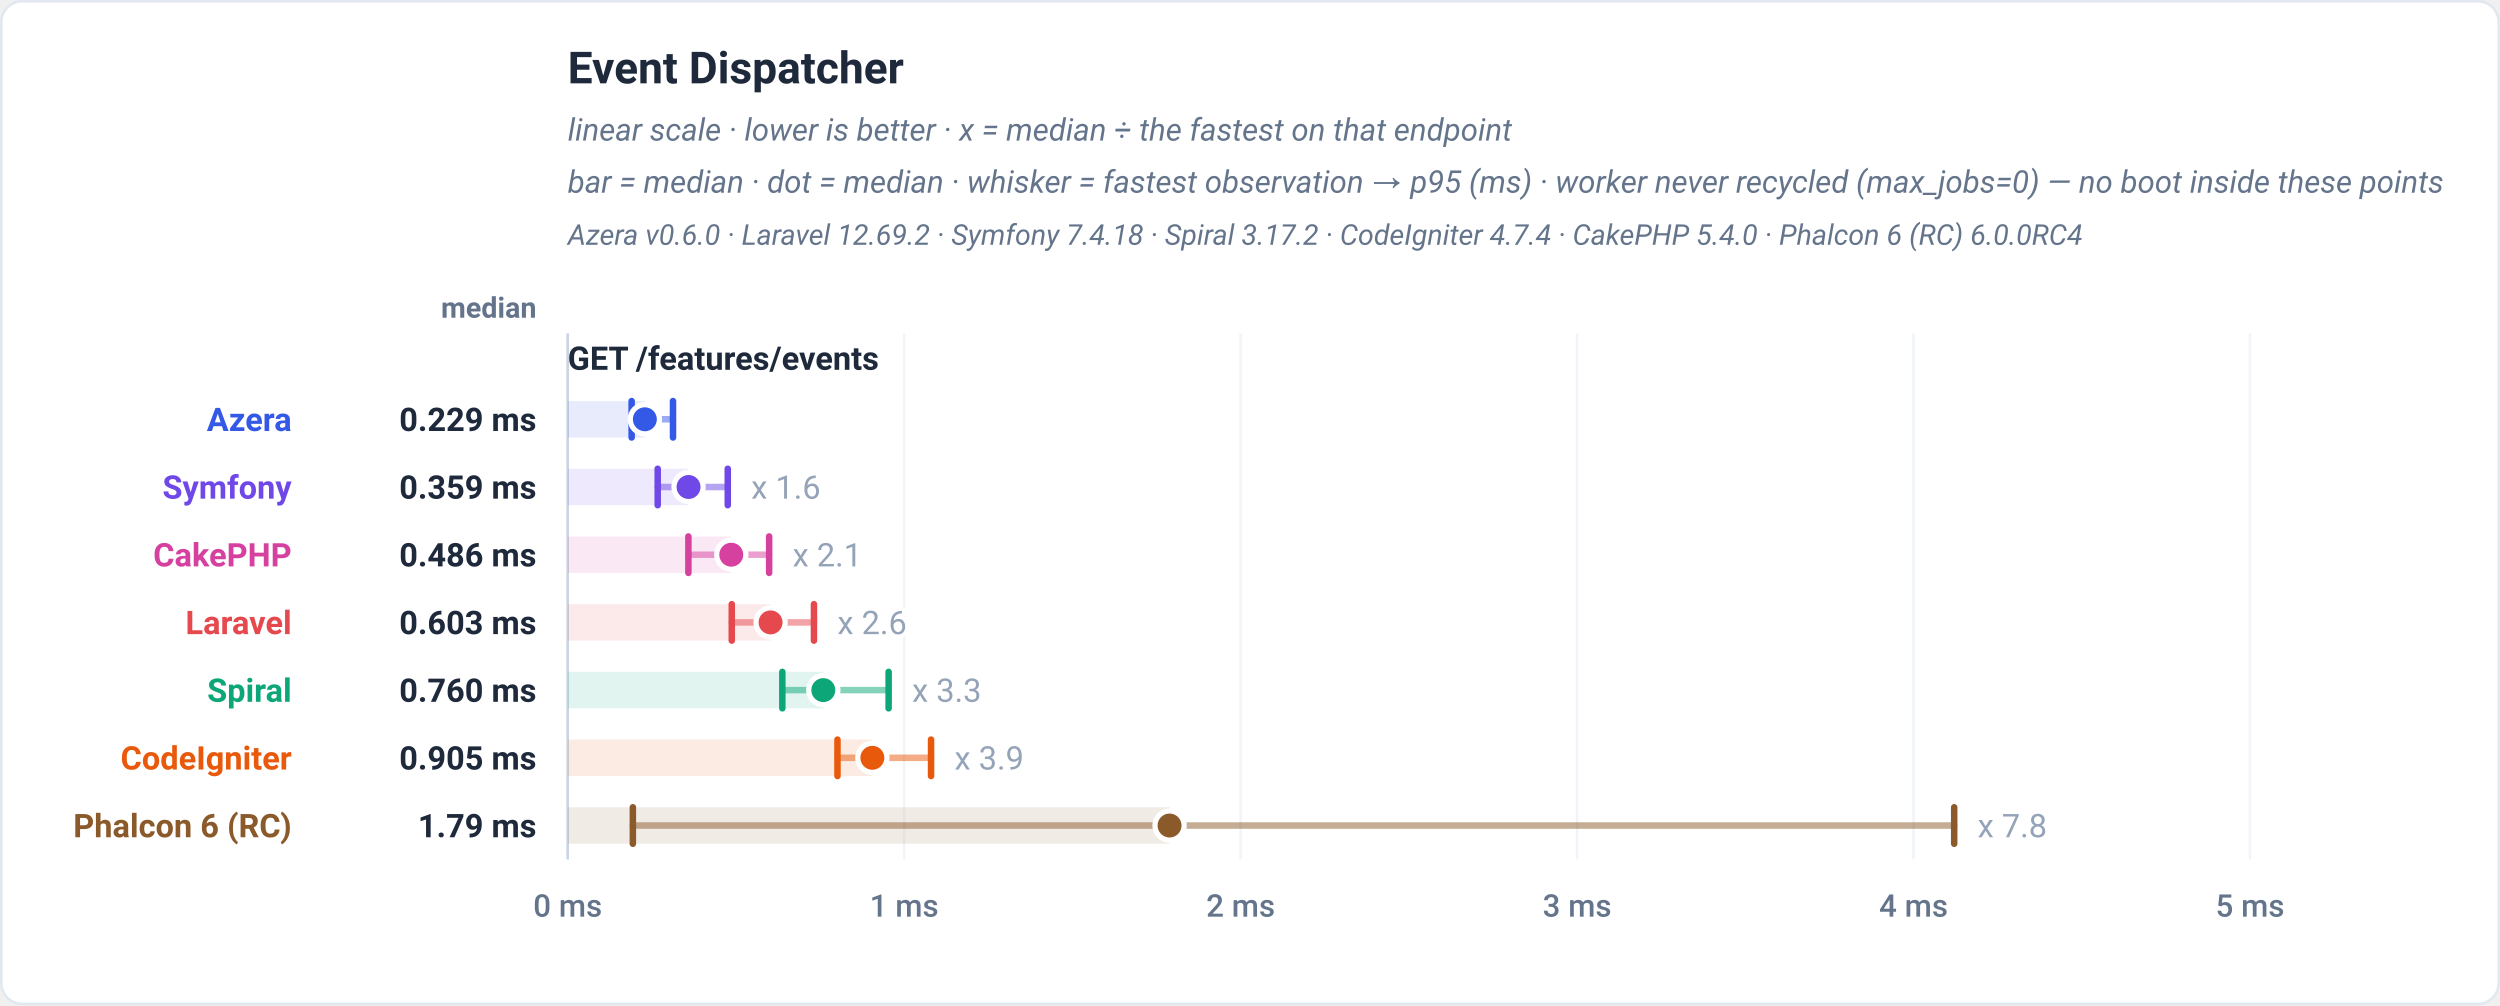
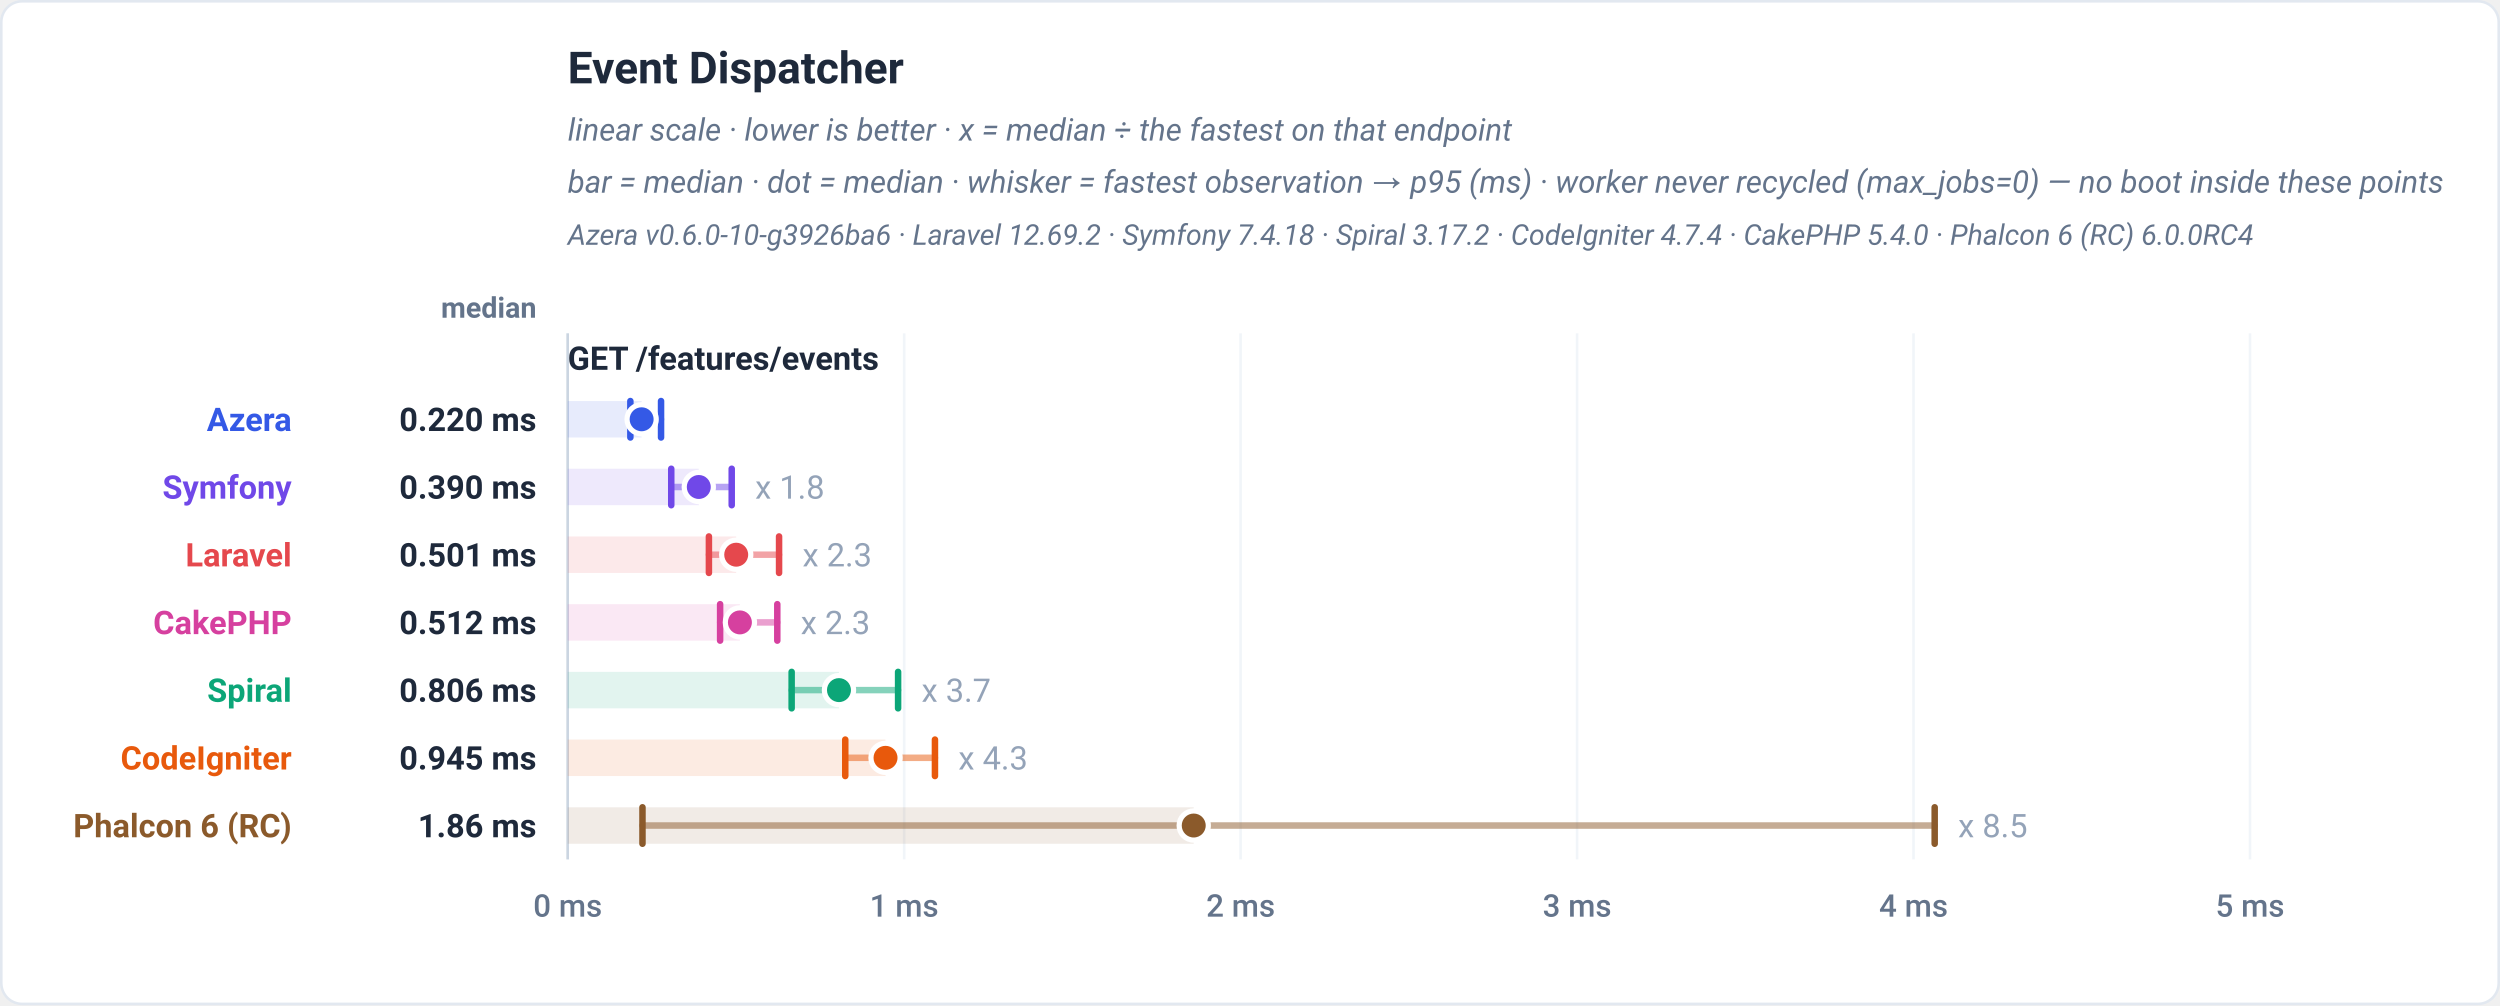
<svg xmlns="http://www.w3.org/2000/svg" viewBox="0 0 960 386" width="960" height="386" role="img" font-family="-apple-system,BlinkMacSystemFont,'Segoe UI',Roboto,Helvetica,Arial,sans-serif">
  <rect x="0.5" y="0.5" width="959" height="385" rx="8" fill="#ffffff" stroke="#e2e8f0" />
  <text x="218" y="32" font-family="-apple-system,BlinkMacSystemFont,'Segoe UI',Roboto,Helvetica,Arial,sans-serif" font-size="17" font-weight="700" fill="#1e293b" text-anchor="start">Event Dispatcher</text>
  <text x="218" y="54" font-family="-apple-system,BlinkMacSystemFont,'Segoe UI',Roboto,Helvetica,Arial,sans-serif" font-size="12" font-weight="400" fill="#64748b" text-anchor="start" font-style="italic">linear scale · lower is better · x = median ÷ the fastest on that endpoint</text>
  <text x="218" y="74" font-family="-apple-system,BlinkMacSystemFont,'Segoe UI',Roboto,Helvetica,Arial,sans-serif" font-size="12" font-weight="400" fill="#64748b" text-anchor="start" font-style="italic">bar = median · dot = median · whisker = fastest observation → p95 (ms) · worker never recycled (max_jobs=0) — no boot inside these points</text>
-   <text x="218" y="94" font-family="-apple-system,BlinkMacSystemFont,'Segoe UI',Roboto,Helvetica,Arial,sans-serif" font-size="11" font-weight="400" fill="#64748b" text-anchor="start" font-style="italic">Azera v0.6.0 · Laravel 12.69.2 · Symfony 7.4.18 · Spiral 3.17.2 · CodeIgniter 4.7.4 · CakePHP 5.4.0 · Phalcon 6 (RC) 6.0.0RC4</text>
+   <text x="218" y="94" font-family="-apple-system,BlinkMacSystemFont,'Segoe UI',Roboto,Helvetica,Arial,sans-serif" font-size="11" font-weight="400" fill="#64748b" text-anchor="start" font-style="italic">Azera v0.6.0-10-g3926ba6 · Laravel 12.69.2 · Symfony 7.4.18 · Spiral 3.17.2 · CodeIgniter 4.7.4 · CakePHP 5.4.0 · Phalcon 6 (RC) 6.0.0RC4</text>
  <text x="206" y="122" font-family="-apple-system,BlinkMacSystemFont,'Segoe UI',Roboto,Helvetica,Arial,sans-serif" font-size="11" font-weight="600" fill="#64748b" text-anchor="end">median</text>
  <line x1="218" y1="128" x2="218" y2="330" stroke="#f1f5f9" stroke-width="1" />
  <text x="218" y="352" font-family="-apple-system,BlinkMacSystemFont,'Segoe UI',Roboto,Helvetica,Arial,sans-serif" font-size="12" font-weight="500" fill="#64748b" text-anchor="middle">0 ms</text>
  <line x1="347.2" y1="128" x2="347.2" y2="330" stroke="#f1f5f9" stroke-width="1" />
  <text x="347.2" y="352" font-family="-apple-system,BlinkMacSystemFont,'Segoe UI',Roboto,Helvetica,Arial,sans-serif" font-size="12" font-weight="500" fill="#64748b" text-anchor="middle">1 ms</text>
  <line x1="476.4" y1="128" x2="476.4" y2="330" stroke="#f1f5f9" stroke-width="1" />
  <text x="476.4" y="352" font-family="-apple-system,BlinkMacSystemFont,'Segoe UI',Roboto,Helvetica,Arial,sans-serif" font-size="12" font-weight="500" fill="#64748b" text-anchor="middle">2 ms</text>
  <line x1="605.6" y1="128" x2="605.6" y2="330" stroke="#f1f5f9" stroke-width="1" />
  <text x="605.6" y="352" font-family="-apple-system,BlinkMacSystemFont,'Segoe UI',Roboto,Helvetica,Arial,sans-serif" font-size="12" font-weight="500" fill="#64748b" text-anchor="middle">3 ms</text>
  <line x1="734.8" y1="128" x2="734.8" y2="330" stroke="#f1f5f9" stroke-width="1" />
  <text x="734.8" y="352" font-family="-apple-system,BlinkMacSystemFont,'Segoe UI',Roboto,Helvetica,Arial,sans-serif" font-size="12" font-weight="500" fill="#64748b" text-anchor="middle">4 ms</text>
  <line x1="864" y1="128" x2="864" y2="330" stroke="#f1f5f9" stroke-width="1" />
  <text x="864" y="352" font-family="-apple-system,BlinkMacSystemFont,'Segoe UI',Roboto,Helvetica,Arial,sans-serif" font-size="12" font-weight="500" fill="#64748b" text-anchor="middle">5 ms</text>
  <line x1="218" y1="128" x2="218" y2="330" stroke="#cbd5e1" stroke-width="1" />
  <text x="218" y="142" font-family="-apple-system,BlinkMacSystemFont,'Segoe UI',Roboto,Helvetica,Arial,sans-serif" font-size="12.5" font-weight="700" fill="#1e293b" text-anchor="start">GET /features/events</text>
-   <rect x="218" y="154" width="29.62" height="14" fill="#3459e6" fill-opacity="0.12" />
-   <line x1="242.55" y1="161" x2="258.43" y2="161" stroke="#3459e6" stroke-width="2.5" stroke-linecap="round" opacity="0.5" />
-   <line x1="242.55" y1="154" x2="242.55" y2="168" stroke="#3459e6" stroke-width="2.5" stroke-linecap="round" />
-   <line x1="258.43" y1="154" x2="258.43" y2="168" stroke="#3459e6" stroke-width="2.5" stroke-linecap="round" />
-   <circle cx="247.62" cy="161" r="5.6" fill="#3459e6" stroke="#ffffff" stroke-width="2" />
+   <rect x="218" y="154" width="28.38" height="14" fill="#3459e6" fill-opacity="0.12" />
+   <line x1="242.06" y1="161" x2="253.84" y2="161" stroke="#3459e6" stroke-width="2.5" stroke-linecap="round" opacity="0.5" />
+   <line x1="242.06" y1="154" x2="242.06" y2="168" stroke="#3459e6" stroke-width="2.5" stroke-linecap="round" />
+   <line x1="253.84" y1="154" x2="253.84" y2="168" stroke="#3459e6" stroke-width="2.5" stroke-linecap="round" />
+   <circle cx="246.38" cy="161" r="5.6" fill="#3459e6" stroke="#ffffff" stroke-width="2" />
  <text x="112" y="165.5" font-family="-apple-system,BlinkMacSystemFont,'Segoe UI',Roboto,Helvetica,Arial,sans-serif" font-size="12.5" font-weight="700" fill="#3459e6" text-anchor="end">Azera</text>
-   <text x="206" y="165.5" font-family="-apple-system,BlinkMacSystemFont,'Segoe UI',Roboto,Helvetica,Arial,sans-serif" font-size="12.5" font-weight="700" fill="#1e293b" text-anchor="end">0.229 ms</text>
-   <rect x="218" y="180" width="46.4" height="14" fill="#7048e8" fill-opacity="0.12" />
-   <line x1="252.56" y1="187" x2="279.46" y2="187" stroke="#7048e8" stroke-width="2.5" stroke-linecap="round" opacity="0.5" />
-   <line x1="252.56" y1="180" x2="252.56" y2="194" stroke="#7048e8" stroke-width="2.5" stroke-linecap="round" />
-   <line x1="279.46" y1="180" x2="279.46" y2="194" stroke="#7048e8" stroke-width="2.5" stroke-linecap="round" />
-   <circle cx="264.4" cy="187" r="5.6" fill="#7048e8" stroke="#ffffff" stroke-width="2" />
-   <text x="288.46" y="191.5" font-family="-apple-system,BlinkMacSystemFont,'Segoe UI',Roboto,Helvetica,Arial,sans-serif" font-size="12.5" font-weight="400" fill="#94a3b8" text-anchor="start" stroke="#ffffff" stroke-width="3" paint-order="stroke" stroke-linejoin="round">x 1.6</text>
+   <text x="206" y="165.5" font-family="-apple-system,BlinkMacSystemFont,'Segoe UI',Roboto,Helvetica,Arial,sans-serif" font-size="12.5" font-weight="700" fill="#1e293b" text-anchor="end">0.220 ms</text>
+   <rect x="218" y="180" width="50.33" height="14" fill="#7048e8" fill-opacity="0.12" />
+   <line x1="257.76" y1="187" x2="280.98" y2="187" stroke="#7048e8" stroke-width="2.5" stroke-linecap="round" opacity="0.5" />
+   <line x1="257.76" y1="180" x2="257.76" y2="194" stroke="#7048e8" stroke-width="2.5" stroke-linecap="round" />
+   <line x1="280.98" y1="180" x2="280.98" y2="194" stroke="#7048e8" stroke-width="2.5" stroke-linecap="round" />
+   <circle cx="268.33" cy="187" r="5.6" fill="#7048e8" stroke="#ffffff" stroke-width="2" />
+   <text x="289.98" y="191.5" font-family="-apple-system,BlinkMacSystemFont,'Segoe UI',Roboto,Helvetica,Arial,sans-serif" font-size="12.5" font-weight="400" fill="#94a3b8" text-anchor="start" stroke="#ffffff" stroke-width="3" paint-order="stroke" stroke-linejoin="round">x 1.8</text>
  <text x="112" y="191.5" font-family="-apple-system,BlinkMacSystemFont,'Segoe UI',Roboto,Helvetica,Arial,sans-serif" font-size="12.5" font-weight="700" fill="#7048e8" text-anchor="end">Symfony</text>
-   <text x="206" y="191.5" font-family="-apple-system,BlinkMacSystemFont,'Segoe UI',Roboto,Helvetica,Arial,sans-serif" font-size="12.5" font-weight="700" fill="#1e293b" text-anchor="end">0.359 ms</text>
-   <rect x="218" y="206" width="62.8" height="14" fill="#d6409f" fill-opacity="0.12" />
-   <line x1="264.34" y1="213" x2="295.35" y2="213" stroke="#d6409f" stroke-width="2.5" stroke-linecap="round" opacity="0.5" />
-   <line x1="264.34" y1="206" x2="264.34" y2="220" stroke="#d6409f" stroke-width="2.5" stroke-linecap="round" />
-   <line x1="295.35" y1="206" x2="295.35" y2="220" stroke="#d6409f" stroke-width="2.5" stroke-linecap="round" />
-   <circle cx="280.8" cy="213" r="5.6" fill="#d6409f" stroke="#ffffff" stroke-width="2" />
-   <text x="304.35" y="217.5" font-family="-apple-system,BlinkMacSystemFont,'Segoe UI',Roboto,Helvetica,Arial,sans-serif" font-size="12.5" font-weight="400" fill="#94a3b8" text-anchor="start" stroke="#ffffff" stroke-width="3" paint-order="stroke" stroke-linejoin="round">x 2.1</text>
-   <text x="112" y="217.5" font-family="-apple-system,BlinkMacSystemFont,'Segoe UI',Roboto,Helvetica,Arial,sans-serif" font-size="12.5" font-weight="700" fill="#d6409f" text-anchor="end">CakePHP</text>
-   <text x="206" y="217.5" font-family="-apple-system,BlinkMacSystemFont,'Segoe UI',Roboto,Helvetica,Arial,sans-serif" font-size="12.5" font-weight="700" fill="#1e293b" text-anchor="end">0.486 ms</text>
-   <rect x="218" y="232" width="77.89" height="14" fill="#e5484d" fill-opacity="0.12" />
-   <line x1="281" y1="239" x2="312.56" y2="239" stroke="#e5484d" stroke-width="2.5" stroke-linecap="round" opacity="0.5" />
-   <line x1="281" y1="232" x2="281" y2="246" stroke="#e5484d" stroke-width="2.5" stroke-linecap="round" />
-   <line x1="312.56" y1="232" x2="312.56" y2="246" stroke="#e5484d" stroke-width="2.5" stroke-linecap="round" />
-   <circle cx="295.89" cy="239" r="5.6" fill="#e5484d" stroke="#ffffff" stroke-width="2" />
-   <text x="321.56" y="243.5" font-family="-apple-system,BlinkMacSystemFont,'Segoe UI',Roboto,Helvetica,Arial,sans-serif" font-size="12.5" font-weight="400" fill="#94a3b8" text-anchor="start" stroke="#ffffff" stroke-width="3" paint-order="stroke" stroke-linejoin="round">x 2.6</text>
-   <text x="112" y="243.5" font-family="-apple-system,BlinkMacSystemFont,'Segoe UI',Roboto,Helvetica,Arial,sans-serif" font-size="12.5" font-weight="700" fill="#e5484d" text-anchor="end">Laravel</text>
-   <text x="206" y="243.5" font-family="-apple-system,BlinkMacSystemFont,'Segoe UI',Roboto,Helvetica,Arial,sans-serif" font-size="12.5" font-weight="700" fill="#1e293b" text-anchor="end">0.603 ms</text>
-   <rect x="218" y="258" width="98.15" height="14" fill="#0ca678" fill-opacity="0.12" />
-   <line x1="300.42" y1="265" x2="341.23" y2="265" stroke="#0ca678" stroke-width="2.5" stroke-linecap="round" opacity="0.5" />
-   <line x1="300.42" y1="258" x2="300.42" y2="272" stroke="#0ca678" stroke-width="2.5" stroke-linecap="round" />
-   <line x1="341.23" y1="258" x2="341.23" y2="272" stroke="#0ca678" stroke-width="2.5" stroke-linecap="round" />
-   <circle cx="316.15" cy="265" r="5.6" fill="#0ca678" stroke="#ffffff" stroke-width="2" />
-   <text x="350.23" y="269.5" font-family="-apple-system,BlinkMacSystemFont,'Segoe UI',Roboto,Helvetica,Arial,sans-serif" font-size="12.5" font-weight="400" fill="#94a3b8" text-anchor="start" stroke="#ffffff" stroke-width="3" paint-order="stroke" stroke-linejoin="round">x 3.3</text>
+   <text x="206" y="191.5" font-family="-apple-system,BlinkMacSystemFont,'Segoe UI',Roboto,Helvetica,Arial,sans-serif" font-size="12.5" font-weight="700" fill="#1e293b" text-anchor="end">0.390 ms</text>
+   <rect x="218" y="206" width="64.7" height="14" fill="#e5484d" fill-opacity="0.12" />
+   <line x1="272.22" y1="213" x2="299.16" y2="213" stroke="#e5484d" stroke-width="2.5" stroke-linecap="round" opacity="0.5" />
+   <line x1="272.22" y1="206" x2="272.22" y2="220" stroke="#e5484d" stroke-width="2.5" stroke-linecap="round" />
+   <line x1="299.16" y1="206" x2="299.16" y2="220" stroke="#e5484d" stroke-width="2.5" stroke-linecap="round" />
+   <circle cx="282.7" cy="213" r="5.6" fill="#e5484d" stroke="#ffffff" stroke-width="2" />
+   <text x="308.16" y="217.5" font-family="-apple-system,BlinkMacSystemFont,'Segoe UI',Roboto,Helvetica,Arial,sans-serif" font-size="12.5" font-weight="400" fill="#94a3b8" text-anchor="start" stroke="#ffffff" stroke-width="3" paint-order="stroke" stroke-linejoin="round">x 2.3</text>
+   <text x="112" y="217.5" font-family="-apple-system,BlinkMacSystemFont,'Segoe UI',Roboto,Helvetica,Arial,sans-serif" font-size="12.5" font-weight="700" fill="#e5484d" text-anchor="end">Laravel</text>
+   <text x="206" y="217.5" font-family="-apple-system,BlinkMacSystemFont,'Segoe UI',Roboto,Helvetica,Arial,sans-serif" font-size="12.5" font-weight="700" fill="#1e293b" text-anchor="end">0.501 ms</text>
+   <rect x="218" y="232" width="66.12" height="14" fill="#d6409f" fill-opacity="0.12" />
+   <line x1="276.52" y1="239" x2="298.48" y2="239" stroke="#d6409f" stroke-width="2.5" stroke-linecap="round" opacity="0.5" />
+   <line x1="276.52" y1="232" x2="276.52" y2="246" stroke="#d6409f" stroke-width="2.5" stroke-linecap="round" />
+   <line x1="298.48" y1="232" x2="298.48" y2="246" stroke="#d6409f" stroke-width="2.5" stroke-linecap="round" />
+   <circle cx="284.12" cy="239" r="5.6" fill="#d6409f" stroke="#ffffff" stroke-width="2" />
+   <text x="307.48" y="243.5" font-family="-apple-system,BlinkMacSystemFont,'Segoe UI',Roboto,Helvetica,Arial,sans-serif" font-size="12.5" font-weight="400" fill="#94a3b8" text-anchor="start" stroke="#ffffff" stroke-width="3" paint-order="stroke" stroke-linejoin="round">x 2.3</text>
+   <text x="112" y="243.5" font-family="-apple-system,BlinkMacSystemFont,'Segoe UI',Roboto,Helvetica,Arial,sans-serif" font-size="12.5" font-weight="700" fill="#d6409f" text-anchor="end">CakePHP</text>
+   <text x="206" y="243.5" font-family="-apple-system,BlinkMacSystemFont,'Segoe UI',Roboto,Helvetica,Arial,sans-serif" font-size="12.5" font-weight="700" fill="#1e293b" text-anchor="end">0.512 ms</text>
+   <rect x="218" y="258" width="104.16" height="14" fill="#0ca678" fill-opacity="0.12" />
+   <line x1="303.99" y1="265" x2="344.87" y2="265" stroke="#0ca678" stroke-width="2.5" stroke-linecap="round" opacity="0.5" />
+   <line x1="303.99" y1="258" x2="303.99" y2="272" stroke="#0ca678" stroke-width="2.5" stroke-linecap="round" />
+   <line x1="344.87" y1="258" x2="344.87" y2="272" stroke="#0ca678" stroke-width="2.5" stroke-linecap="round" />
+   <circle cx="322.16" cy="265" r="5.6" fill="#0ca678" stroke="#ffffff" stroke-width="2" />
+   <text x="353.87" y="269.5" font-family="-apple-system,BlinkMacSystemFont,'Segoe UI',Roboto,Helvetica,Arial,sans-serif" font-size="12.5" font-weight="400" fill="#94a3b8" text-anchor="start" stroke="#ffffff" stroke-width="3" paint-order="stroke" stroke-linejoin="round">x 3.7</text>
  <text x="112" y="269.5" font-family="-apple-system,BlinkMacSystemFont,'Segoe UI',Roboto,Helvetica,Arial,sans-serif" font-size="12.5" font-weight="700" fill="#0ca678" text-anchor="end">Spiral</text>
-   <text x="206" y="269.5" font-family="-apple-system,BlinkMacSystemFont,'Segoe UI',Roboto,Helvetica,Arial,sans-serif" font-size="12.5" font-weight="700" fill="#1e293b" text-anchor="end">0.760 ms</text>
-   <rect x="218" y="284" width="116.98" height="14" fill="#e8590c" fill-opacity="0.12" />
-   <line x1="321.59" y1="291" x2="357.52" y2="291" stroke="#e8590c" stroke-width="2.5" stroke-linecap="round" opacity="0.5" />
-   <line x1="321.59" y1="284" x2="321.59" y2="298" stroke="#e8590c" stroke-width="2.5" stroke-linecap="round" />
-   <line x1="357.52" y1="284" x2="357.52" y2="298" stroke="#e8590c" stroke-width="2.5" stroke-linecap="round" />
-   <circle cx="334.98" cy="291" r="5.6" fill="#e8590c" stroke="#ffffff" stroke-width="2" />
-   <text x="366.52" y="295.5" font-family="-apple-system,BlinkMacSystemFont,'Segoe UI',Roboto,Helvetica,Arial,sans-serif" font-size="12.5" font-weight="400" fill="#94a3b8" text-anchor="start" stroke="#ffffff" stroke-width="3" paint-order="stroke" stroke-linejoin="round">x 3.9</text>
+   <text x="206" y="269.5" font-family="-apple-system,BlinkMacSystemFont,'Segoe UI',Roboto,Helvetica,Arial,sans-serif" font-size="12.5" font-weight="700" fill="#1e293b" text-anchor="end">0.806 ms</text>
+   <rect x="218" y="284" width="122.04" height="14" fill="#e8590c" fill-opacity="0.12" />
+   <line x1="324.58" y1="291" x2="359.02" y2="291" stroke="#e8590c" stroke-width="2.5" stroke-linecap="round" opacity="0.5" />
+   <line x1="324.58" y1="284" x2="324.58" y2="298" stroke="#e8590c" stroke-width="2.5" stroke-linecap="round" />
+   <line x1="359.02" y1="284" x2="359.02" y2="298" stroke="#e8590c" stroke-width="2.5" stroke-linecap="round" />
+   <circle cx="340.04" cy="291" r="5.6" fill="#e8590c" stroke="#ffffff" stroke-width="2" />
+   <text x="368.02" y="295.5" font-family="-apple-system,BlinkMacSystemFont,'Segoe UI',Roboto,Helvetica,Arial,sans-serif" font-size="12.5" font-weight="400" fill="#94a3b8" text-anchor="start" stroke="#ffffff" stroke-width="3" paint-order="stroke" stroke-linejoin="round">x 4.3</text>
  <text x="112" y="295.5" font-family="-apple-system,BlinkMacSystemFont,'Segoe UI',Roboto,Helvetica,Arial,sans-serif" font-size="12.5" font-weight="700" fill="#e8590c" text-anchor="end">CodeIgniter</text>
-   <text x="206" y="295.5" font-family="-apple-system,BlinkMacSystemFont,'Segoe UI',Roboto,Helvetica,Arial,sans-serif" font-size="12.5" font-weight="700" fill="#1e293b" text-anchor="end">0.905 ms</text>
-   <rect x="218" y="310" width="231.11" height="14" fill="#8b5a2b" fill-opacity="0.12" />
-   <line x1="243.02" y1="317" x2="750.41" y2="317" stroke="#8b5a2b" stroke-width="2.5" stroke-linecap="round" opacity="0.5" />
-   <line x1="243.02" y1="310" x2="243.02" y2="324" stroke="#8b5a2b" stroke-width="2.5" stroke-linecap="round" />
-   <line x1="750.41" y1="310" x2="750.41" y2="324" stroke="#8b5a2b" stroke-width="2.5" stroke-linecap="round" />
-   <circle cx="449.11" cy="317" r="5.6" fill="#8b5a2b" stroke="#ffffff" stroke-width="2" />
-   <text x="759.41" y="321.5" font-family="-apple-system,BlinkMacSystemFont,'Segoe UI',Roboto,Helvetica,Arial,sans-serif" font-size="12.5" font-weight="400" fill="#94a3b8" text-anchor="start" stroke="#ffffff" stroke-width="3" paint-order="stroke" stroke-linejoin="round">x 7.8</text>
+   <text x="206" y="295.5" font-family="-apple-system,BlinkMacSystemFont,'Segoe UI',Roboto,Helvetica,Arial,sans-serif" font-size="12.5" font-weight="700" fill="#1e293b" text-anchor="end">0.945 ms</text>
+   <rect x="218" y="310" width="240.39" height="14" fill="#8b5a2b" fill-opacity="0.12" />
+   <line x1="246.71" y1="317" x2="742.92" y2="317" stroke="#8b5a2b" stroke-width="2.5" stroke-linecap="round" opacity="0.5" />
+   <line x1="246.71" y1="310" x2="246.71" y2="324" stroke="#8b5a2b" stroke-width="2.5" stroke-linecap="round" />
+   <line x1="742.92" y1="310" x2="742.92" y2="324" stroke="#8b5a2b" stroke-width="2.5" stroke-linecap="round" />
+   <circle cx="458.39" cy="317" r="5.6" fill="#8b5a2b" stroke="#ffffff" stroke-width="2" />
+   <text x="751.92" y="321.5" font-family="-apple-system,BlinkMacSystemFont,'Segoe UI',Roboto,Helvetica,Arial,sans-serif" font-size="12.5" font-weight="400" fill="#94a3b8" text-anchor="start" stroke="#ffffff" stroke-width="3" paint-order="stroke" stroke-linejoin="round">x 8.5</text>
  <text x="112" y="321.5" font-family="-apple-system,BlinkMacSystemFont,'Segoe UI',Roboto,Helvetica,Arial,sans-serif" font-size="12.5" font-weight="700" fill="#8b5a2b" text-anchor="end">Phalcon 6 (RC)</text>
-   <text x="206" y="321.5" font-family="-apple-system,BlinkMacSystemFont,'Segoe UI',Roboto,Helvetica,Arial,sans-serif" font-size="12.5" font-weight="700" fill="#1e293b" text-anchor="end">1.79 ms</text>
+   <text x="206" y="321.5" font-family="-apple-system,BlinkMacSystemFont,'Segoe UI',Roboto,Helvetica,Arial,sans-serif" font-size="12.5" font-weight="700" fill="#1e293b" text-anchor="end">1.86 ms</text>
</svg>
